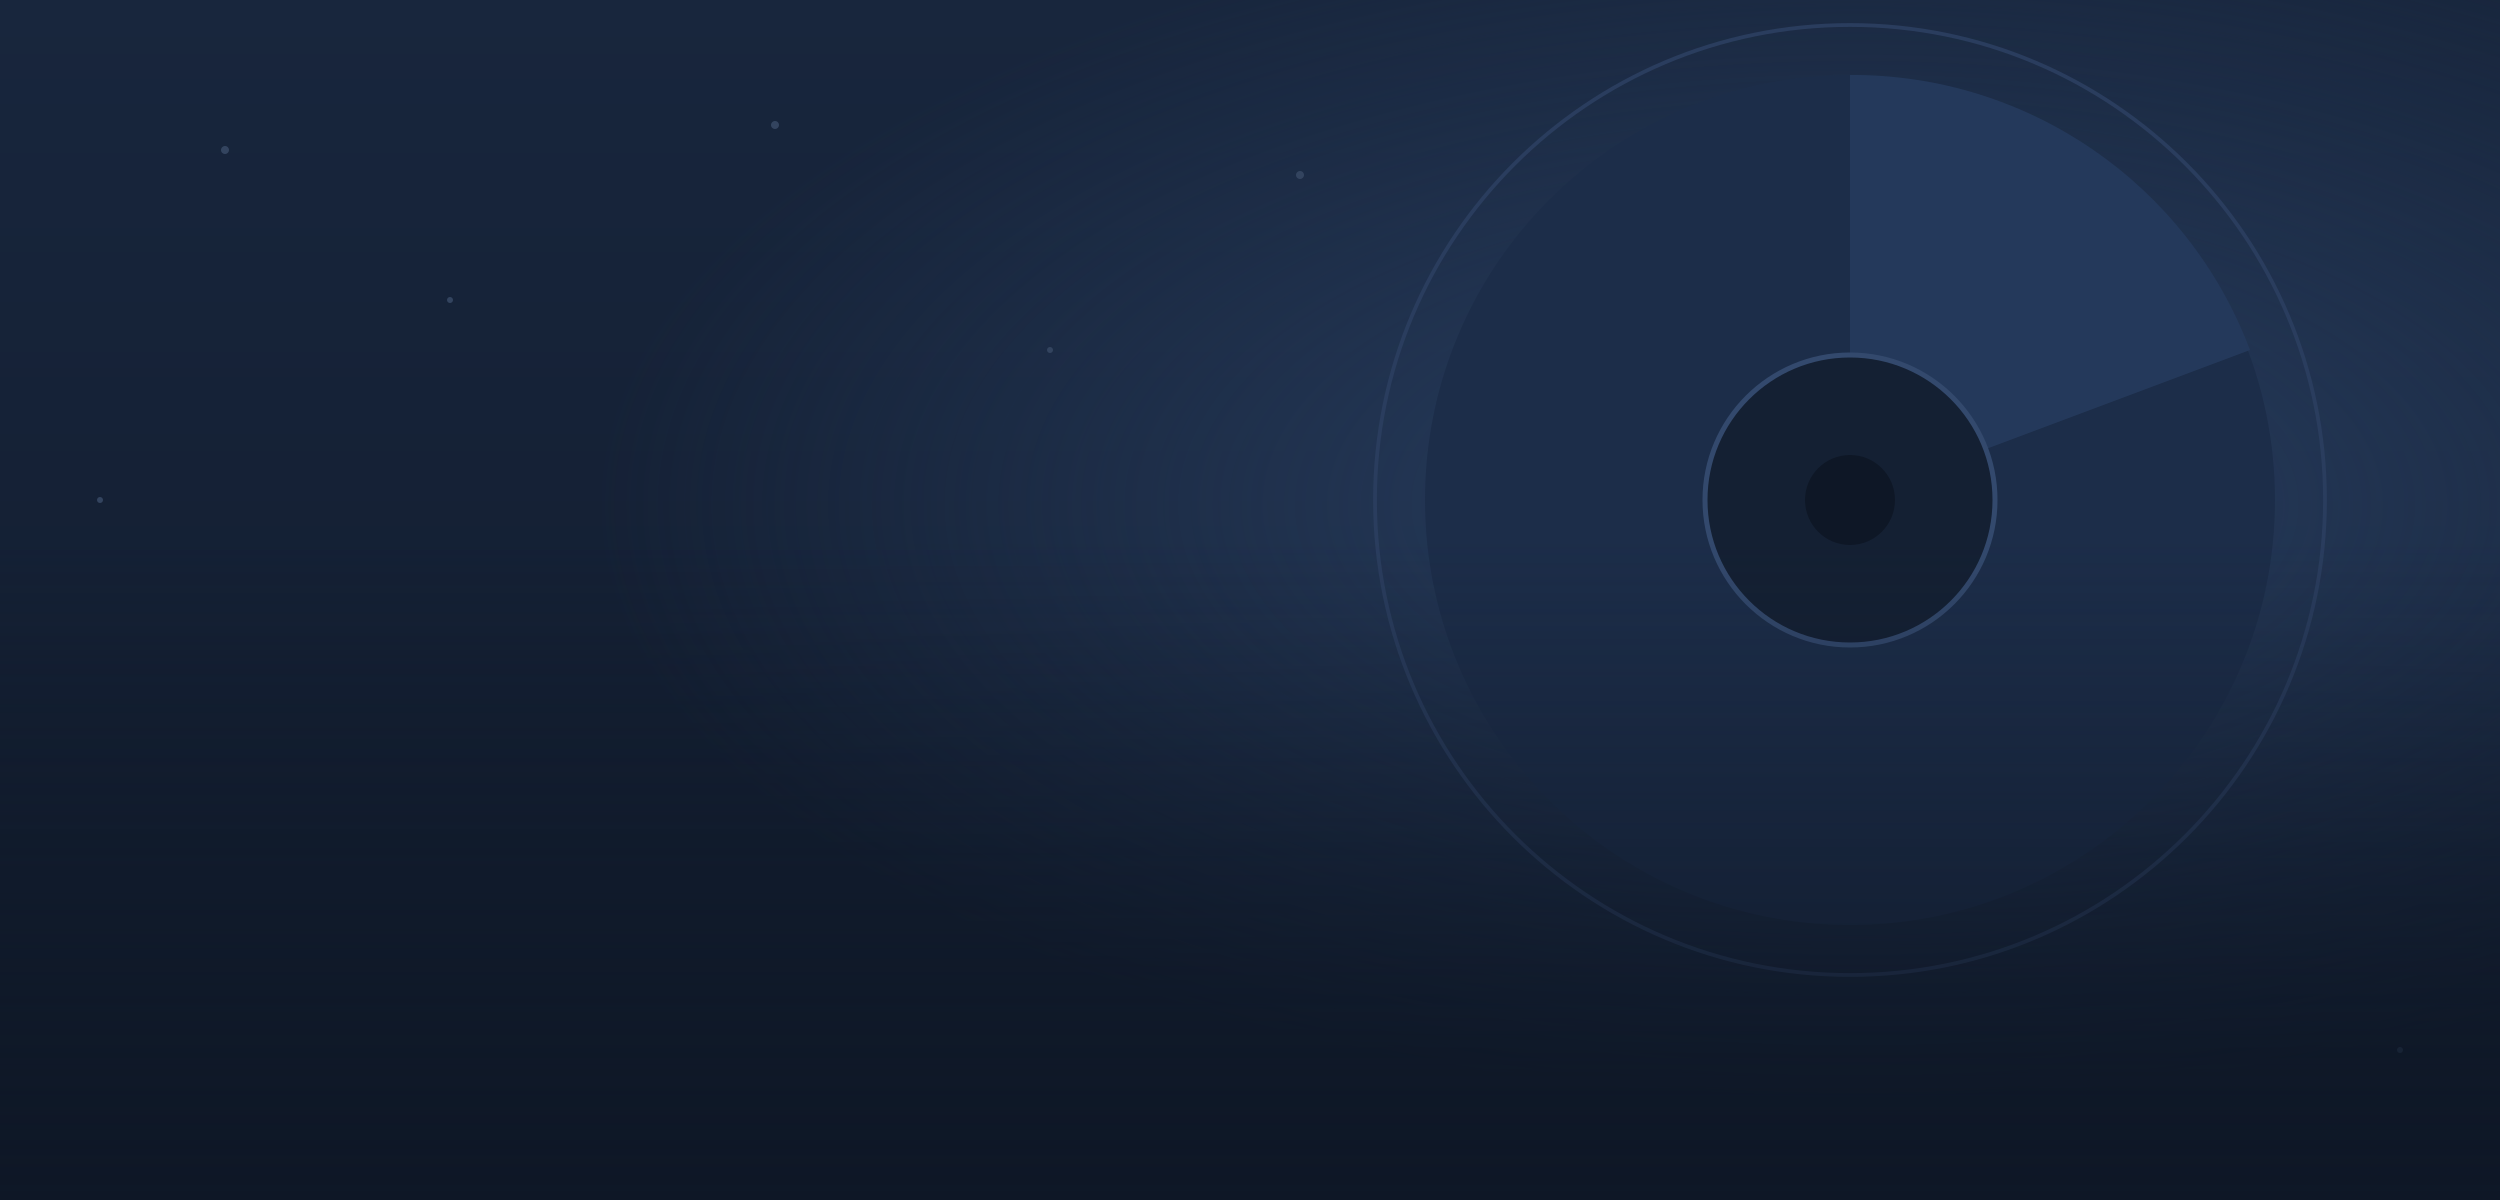
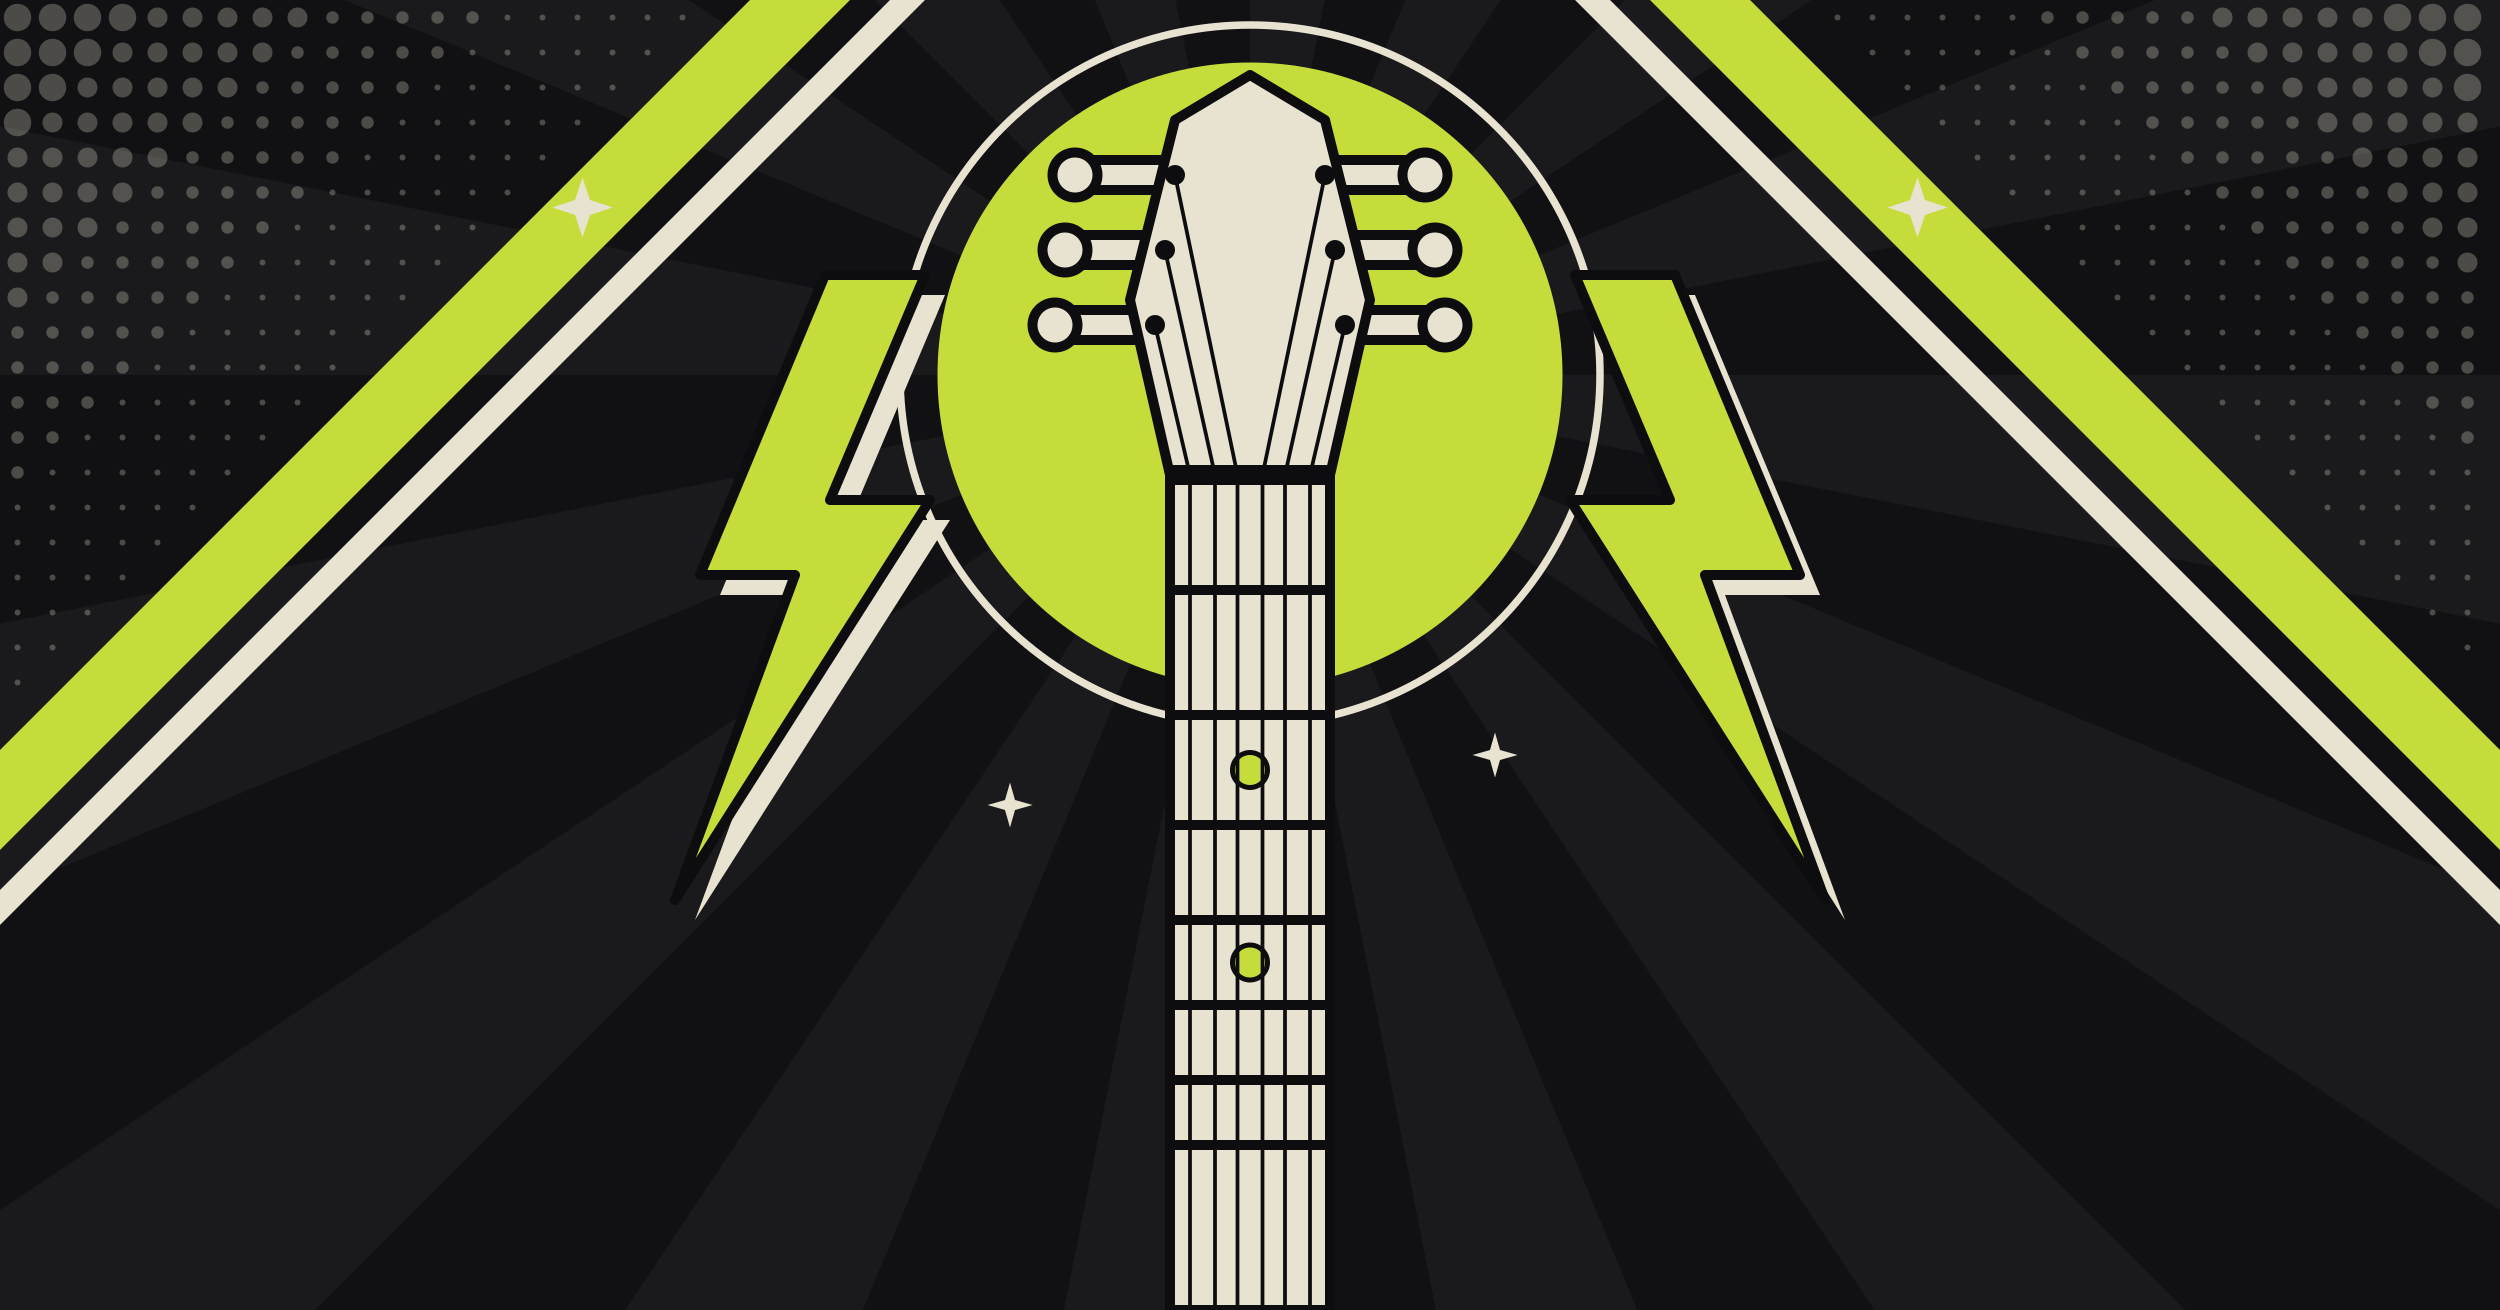
- <svg xmlns="http://www.w3.org/2000/svg" viewBox="0 0 1000 480">
-   <defs>
-     <linearGradient id="sky" x1="0" y1="0" x2="0" y2="1">
-       <stop offset="0" stop-color="#18263D" />
-       <stop offset="1" stop-color="#101A2B" />
-     </linearGradient>
-     <radialGradient id="glow" cx="0.74" cy="0.42" r="0.5">
-       <stop offset="0" stop-color="#2B4266" stop-opacity="0.9" />
-       <stop offset="1" stop-color="#2B4266" stop-opacity="0" />
-     </radialGradient>
-     <linearGradient id="fade" x1="0" y1="0" x2="0" y2="1">
-       <stop offset="0.45" stop-color="#0E1726" stop-opacity="0" />
-       <stop offset="1" stop-color="#0E1726" stop-opacity="0.95" />
-     </linearGradient>
-   </defs>
-   <rect width="1000" height="480" fill="url(#sky)" />
-   <rect width="1000" height="480" fill="url(#glow)" />
-   <g fill="none" stroke="#2A3D5E" stroke-width="1.5">
-     <circle cx="740" cy="200" r="190" />
-     <circle cx="740" cy="200" r="150" stroke-opacity="0.7" />
-     <circle cx="740" cy="200" r="110" stroke-opacity="0.5" />
-   </g>
-   <circle cx="740" cy="200" r="170" fill="#1C2D49" />
-   <path d="M740 30 A170 170 0 0 1 900 140 L740 200 Z" fill="#24395B" />
-   <circle cx="740" cy="200" r="58" fill="#142033" />
-   <circle cx="740" cy="200" r="58" fill="none" stroke="#33496D" stroke-width="2" />
-   <circle cx="740" cy="200" r="18" fill="#0E1726" />
-   <g fill="#33445F">
-     <circle cx="90" cy="60" r="1.6" />
-     <circle cx="180" cy="120" r="1.2" />
-     <circle cx="310" cy="50" r="1.6" />
-     <circle cx="420" cy="140" r="1.2" />
-     <circle cx="520" cy="70" r="1.6" />
-     <circle cx="960" cy="420" r="1.2" />
-     <circle cx="40" cy="200" r="1.2" />
-   </g>
-   <rect width="1000" height="480" fill="url(#fade)" />
+ <svg xmlns="http://www.w3.org/2000/svg" viewBox="0 0 1000 524">
+   <rect width="1000" height="524" fill="#111113" />
+   <g fill="#1A1A1D">
+     <polygon points="500,150 1400,150 1382.7,325.6" />
+     <polygon points="500,150 1331.5,494.4 1248.4,650" />
+     <polygon points="500,150 1136.4,786.4 1000,898.4" />
+     <polygon points="500,150 844.4,981.5 675.6,1032.7" />
+     <polygon points="500,150 500,1050 324.4,1032.7" />
+     <polygon points="500,150 155.6,981.5 0,898.4" />
+     <polygon points="500,150 -136.4,786.4 -248.4,650" />
+     <polygon points="500,150 -331.5,494.4 -382.7,325.6" />
+     <polygon points="500,150 -400,150 -382.7,-25.6" />
+     <polygon points="500,150 -331.5,-194.4 -248.4,-350" />
+     <polygon points="500,150 -136.4,-486.4 0,-598.4" />
+     <polygon points="500,150 155.6,-681.5 324.4,-732.7" />
+     <polygon points="500,150 500,-750 675.6,-732.7" />
+     <polygon points="500,150 844.4,-681.5 1000,-598.4" />
+     <polygon points="500,150 1136.4,-486.4 1248.4,-350" />
+     <polygon points="500,150 1331.5,-194.4 1382.7,-25.6" />
+   </g>
+   <g fill="#E8E2D0" fill-opacity="0.28">
+     <circle cx="7" cy="7" r="5.5" />
+     <circle cx="7" cy="21" r="5.5" />
+     <circle cx="7" cy="35" r="5.5" />
+     <circle cx="7" cy="49" r="5.5" />
+     <circle cx="7" cy="63" r="4" />
+     <circle cx="7" cy="77" r="4" />
+     <circle cx="7" cy="91" r="4" />
+     <circle cx="7" cy="105" r="4" />
+     <circle cx="7" cy="119" r="4" />
+     <circle cx="7" cy="133" r="2.5" />
+     <circle cx="7" cy="147" r="2.5" />
+     <circle cx="7" cy="161" r="2.5" />
+     <circle cx="7" cy="175" r="2.5" />
+     <circle cx="7" cy="189" r="2.5" />
+     <circle cx="7" cy="203" r="1.2" />
+     <circle cx="7" cy="217" r="1.2" />
+     <circle cx="7" cy="231" r="1.2" />
+     <circle cx="7" cy="245" r="1.2" />
+     <circle cx="7" cy="259" r="1.2" />
+     <circle cx="7" cy="273" r="1.2" />
+     <circle cx="21" cy="7" r="5.5" />
+     <circle cx="21" cy="21" r="5.5" />
+     <circle cx="21" cy="35" r="5.5" />
+     <circle cx="21" cy="49" r="4" />
+     <circle cx="21" cy="63" r="4" />
+     <circle cx="21" cy="77" r="4" />
+     <circle cx="21" cy="91" r="4" />
+     <circle cx="21" cy="105" r="4" />
+     <circle cx="21" cy="119" r="2.5" />
+     <circle cx="21" cy="133" r="2.5" />
+     <circle cx="21" cy="147" r="2.5" />
+     <circle cx="21" cy="161" r="2.5" />
+     <circle cx="21" cy="175" r="2.5" />
+     <circle cx="21" cy="189" r="1.2" />
+     <circle cx="21" cy="203" r="1.2" />
+     <circle cx="21" cy="217" r="1.2" />
+     <circle cx="21" cy="231" r="1.2" />
+     <circle cx="21" cy="245" r="1.2" />
+     <circle cx="21" cy="259" r="1.2" />
+     <circle cx="35" cy="7" r="5.5" />
+     <circle cx="35" cy="21" r="5.5" />
+     <circle cx="35" cy="35" r="4" />
+     <circle cx="35" cy="49" r="4" />
+     <circle cx="35" cy="63" r="4" />
+     <circle cx="35" cy="77" r="4" />
+     <circle cx="35" cy="91" r="4" />
+     <circle cx="35" cy="105" r="2.5" />
+     <circle cx="35" cy="119" r="2.5" />
+     <circle cx="35" cy="133" r="2.5" />
+     <circle cx="35" cy="147" r="2.5" />
+     <circle cx="35" cy="161" r="2.5" />
+     <circle cx="35" cy="175" r="1.2" />
+     <circle cx="35" cy="189" r="1.2" />
+     <circle cx="35" cy="203" r="1.2" />
+     <circle cx="35" cy="217" r="1.2" />
+     <circle cx="35" cy="231" r="1.2" />
+     <circle cx="35" cy="245" r="1.2" />
+     <circle cx="49" cy="7" r="5.5" />
+     <circle cx="49" cy="21" r="4" />
+     <circle cx="49" cy="35" r="4" />
+     <circle cx="49" cy="49" r="4" />
+     <circle cx="49" cy="63" r="4" />
+     <circle cx="49" cy="77" r="4" />
+     <circle cx="49" cy="91" r="2.5" />
+     <circle cx="49" cy="105" r="2.5" />
+     <circle cx="49" cy="119" r="2.5" />
+     <circle cx="49" cy="133" r="2.5" />
+     <circle cx="49" cy="147" r="2.5" />
+     <circle cx="49" cy="161" r="1.2" />
+     <circle cx="49" cy="175" r="1.2" />
+     <circle cx="49" cy="189" r="1.2" />
+     <circle cx="49" cy="203" r="1.2" />
+     <circle cx="49" cy="217" r="1.2" />
+     <circle cx="49" cy="231" r="1.2" />
+     <circle cx="63" cy="7" r="4" />
+     <circle cx="63" cy="21" r="4" />
+     <circle cx="63" cy="35" r="4" />
+     <circle cx="63" cy="49" r="4" />
+     <circle cx="63" cy="63" r="4" />
+     <circle cx="63" cy="77" r="2.5" />
+     <circle cx="63" cy="91" r="2.5" />
+     <circle cx="63" cy="105" r="2.5" />
+     <circle cx="63" cy="119" r="2.5" />
+     <circle cx="63" cy="133" r="2.5" />
+     <circle cx="63" cy="147" r="1.2" />
+     <circle cx="63" cy="161" r="1.2" />
+     <circle cx="63" cy="175" r="1.2" />
+     <circle cx="63" cy="189" r="1.2" />
+     <circle cx="63" cy="203" r="1.2" />
+     <circle cx="63" cy="217" r="1.2" />
+     <circle cx="77" cy="7" r="4" />
+     <circle cx="77" cy="21" r="4" />
+     <circle cx="77" cy="35" r="4" />
+     <circle cx="77" cy="49" r="4" />
+     <circle cx="77" cy="63" r="2.5" />
+     <circle cx="77" cy="77" r="2.5" />
+     <circle cx="77" cy="91" r="2.5" />
+     <circle cx="77" cy="105" r="2.5" />
+     <circle cx="77" cy="119" r="2.5" />
+     <circle cx="77" cy="133" r="1.2" />
+     <circle cx="77" cy="147" r="1.2" />
+     <circle cx="77" cy="161" r="1.2" />
+     <circle cx="77" cy="175" r="1.2" />
+     <circle cx="77" cy="189" r="1.2" />
+     <circle cx="77" cy="203" r="1.2" />
+     <circle cx="91" cy="7" r="4" />
+     <circle cx="91" cy="21" r="4" />
+     <circle cx="91" cy="35" r="4" />
+     <circle cx="91" cy="49" r="2.5" />
+     <circle cx="91" cy="63" r="2.5" />
+     <circle cx="91" cy="77" r="2.5" />
+     <circle cx="91" cy="91" r="2.5" />
+     <circle cx="91" cy="105" r="2.5" />
+     <circle cx="91" cy="119" r="1.2" />
+     <circle cx="91" cy="133" r="1.2" />
+     <circle cx="91" cy="147" r="1.2" />
+     <circle cx="91" cy="161" r="1.2" />
+     <circle cx="91" cy="175" r="1.2" />
+     <circle cx="91" cy="189" r="1.2" />
+     <circle cx="105" cy="7" r="4" />
+     <circle cx="105" cy="21" r="4" />
+     <circle cx="105" cy="35" r="2.5" />
+     <circle cx="105" cy="49" r="2.5" />
+     <circle cx="105" cy="63" r="2.5" />
+     <circle cx="105" cy="77" r="2.5" />
+     <circle cx="105" cy="91" r="2.5" />
+     <circle cx="105" cy="105" r="1.2" />
+     <circle cx="105" cy="119" r="1.2" />
+     <circle cx="105" cy="133" r="1.2" />
+     <circle cx="105" cy="147" r="1.2" />
+     <circle cx="105" cy="161" r="1.2" />
+     <circle cx="105" cy="175" r="1.2" />
+     <circle cx="119" cy="7" r="4" />
+     <circle cx="119" cy="21" r="2.5" />
+     <circle cx="119" cy="35" r="2.5" />
+     <circle cx="119" cy="49" r="2.5" />
+     <circle cx="119" cy="63" r="2.5" />
+     <circle cx="119" cy="77" r="2.5" />
+     <circle cx="119" cy="91" r="1.2" />
+     <circle cx="119" cy="105" r="1.2" />
+     <circle cx="119" cy="119" r="1.2" />
+     <circle cx="119" cy="133" r="1.2" />
+     <circle cx="119" cy="147" r="1.2" />
+     <circle cx="119" cy="161" r="1.2" />
+     <circle cx="133" cy="7" r="2.5" />
+     <circle cx="133" cy="21" r="2.5" />
+     <circle cx="133" cy="35" r="2.5" />
+     <circle cx="133" cy="49" r="2.5" />
+     <circle cx="133" cy="63" r="2.5" />
+     <circle cx="133" cy="77" r="1.2" />
+     <circle cx="133" cy="91" r="1.2" />
+     <circle cx="133" cy="105" r="1.2" />
+     <circle cx="133" cy="119" r="1.2" />
+     <circle cx="133" cy="133" r="1.2" />
+     <circle cx="133" cy="147" r="1.2" />
+     <circle cx="147" cy="7" r="2.5" />
+     <circle cx="147" cy="21" r="2.5" />
+     <circle cx="147" cy="35" r="2.5" />
+     <circle cx="147" cy="49" r="2.5" />
+     <circle cx="147" cy="63" r="1.2" />
+     <circle cx="147" cy="77" r="1.2" />
+     <circle cx="147" cy="91" r="1.2" />
+     <circle cx="147" cy="105" r="1.2" />
+     <circle cx="147" cy="119" r="1.2" />
+     <circle cx="147" cy="133" r="1.2" />
+     <circle cx="161" cy="7" r="2.5" />
+     <circle cx="161" cy="21" r="2.5" />
+     <circle cx="161" cy="35" r="2.5" />
+     <circle cx="161" cy="49" r="1.2" />
+     <circle cx="161" cy="63" r="1.2" />
+     <circle cx="161" cy="77" r="1.2" />
+     <circle cx="161" cy="91" r="1.2" />
+     <circle cx="161" cy="105" r="1.2" />
+     <circle cx="161" cy="119" r="1.2" />
+     <circle cx="175" cy="7" r="2.5" />
+     <circle cx="175" cy="21" r="2.5" />
+     <circle cx="175" cy="35" r="1.2" />
+     <circle cx="175" cy="49" r="1.2" />
+     <circle cx="175" cy="63" r="1.2" />
+     <circle cx="175" cy="77" r="1.2" />
+     <circle cx="175" cy="91" r="1.2" />
+     <circle cx="175" cy="105" r="1.2" />
+     <circle cx="189" cy="7" r="2.5" />
+     <circle cx="189" cy="21" r="1.2" />
+     <circle cx="189" cy="35" r="1.2" />
+     <circle cx="189" cy="49" r="1.2" />
+     <circle cx="189" cy="63" r="1.2" />
+     <circle cx="189" cy="77" r="1.2" />
+     <circle cx="189" cy="91" r="1.2" />
+     <circle cx="203" cy="7" r="1.2" />
+     <circle cx="203" cy="21" r="1.2" />
+     <circle cx="203" cy="35" r="1.2" />
+     <circle cx="203" cy="49" r="1.2" />
+     <circle cx="203" cy="63" r="1.2" />
+     <circle cx="203" cy="77" r="1.2" />
+     <circle cx="217" cy="7" r="1.2" />
+     <circle cx="217" cy="21" r="1.2" />
+     <circle cx="217" cy="35" r="1.2" />
+     <circle cx="217" cy="49" r="1.2" />
+     <circle cx="217" cy="63" r="1.2" />
+     <circle cx="231" cy="7" r="1.2" />
+     <circle cx="231" cy="21" r="1.2" />
+     <circle cx="231" cy="35" r="1.2" />
+     <circle cx="231" cy="49" r="1.2" />
+     <circle cx="245" cy="7" r="1.2" />
+     <circle cx="245" cy="21" r="1.2" />
+     <circle cx="245" cy="35" r="1.2" />
+     <circle cx="259" cy="7" r="1.2" />
+     <circle cx="259" cy="21" r="1.2" />
+     <circle cx="273" cy="7" r="1.2" />
+     <circle cx="735" cy="7" r="1.2" />
+     <circle cx="749" cy="7" r="1.2" />
+     <circle cx="749" cy="21" r="1.2" />
+     <circle cx="763" cy="7" r="1.2" />
+     <circle cx="763" cy="21" r="1.2" />
+     <circle cx="763" cy="35" r="1.2" />
+     <circle cx="777" cy="7" r="1.2" />
+     <circle cx="777" cy="21" r="1.2" />
+     <circle cx="777" cy="35" r="1.2" />
+     <circle cx="777" cy="49" r="1.2" />
+     <circle cx="791" cy="7" r="1.2" />
+     <circle cx="791" cy="21" r="1.2" />
+     <circle cx="791" cy="35" r="1.2" />
+     <circle cx="791" cy="49" r="1.2" />
+     <circle cx="791" cy="63" r="1.2" />
+     <circle cx="805" cy="7" r="1.2" />
+     <circle cx="805" cy="21" r="1.2" />
+     <circle cx="805" cy="35" r="1.2" />
+     <circle cx="805" cy="49" r="1.2" />
+     <circle cx="805" cy="63" r="1.2" />
+     <circle cx="805" cy="77" r="1.2" />
+     <circle cx="819" cy="7" r="2.5" />
+     <circle cx="819" cy="21" r="1.2" />
+     <circle cx="819" cy="35" r="1.2" />
+     <circle cx="819" cy="49" r="1.2" />
+     <circle cx="819" cy="63" r="1.2" />
+     <circle cx="819" cy="77" r="1.2" />
+     <circle cx="819" cy="91" r="1.2" />
+     <circle cx="833" cy="7" r="2.5" />
+     <circle cx="833" cy="21" r="2.5" />
+     <circle cx="833" cy="35" r="1.2" />
+     <circle cx="833" cy="49" r="1.2" />
+     <circle cx="833" cy="63" r="1.2" />
+     <circle cx="833" cy="77" r="1.2" />
+     <circle cx="833" cy="91" r="1.2" />
+     <circle cx="833" cy="105" r="1.2" />
+     <circle cx="847" cy="7" r="2.5" />
+     <circle cx="847" cy="21" r="2.5" />
+     <circle cx="847" cy="35" r="2.5" />
+     <circle cx="847" cy="49" r="1.2" />
+     <circle cx="847" cy="63" r="1.2" />
+     <circle cx="847" cy="77" r="1.2" />
+     <circle cx="847" cy="91" r="1.2" />
+     <circle cx="847" cy="105" r="1.2" />
+     <circle cx="847" cy="119" r="1.2" />
+     <circle cx="861" cy="7" r="2.5" />
+     <circle cx="861" cy="21" r="2.5" />
+     <circle cx="861" cy="35" r="2.5" />
+     <circle cx="861" cy="49" r="2.5" />
+     <circle cx="861" cy="63" r="1.2" />
+     <circle cx="861" cy="77" r="1.2" />
+     <circle cx="861" cy="91" r="1.2" />
+     <circle cx="861" cy="105" r="1.2" />
+     <circle cx="861" cy="119" r="1.2" />
+     <circle cx="861" cy="133" r="1.2" />
+     <circle cx="875" cy="7" r="2.5" />
+     <circle cx="875" cy="21" r="2.5" />
+     <circle cx="875" cy="35" r="2.5" />
+     <circle cx="875" cy="49" r="2.5" />
+     <circle cx="875" cy="63" r="2.5" />
+     <circle cx="875" cy="77" r="1.2" />
+     <circle cx="875" cy="91" r="1.2" />
+     <circle cx="875" cy="105" r="1.2" />
+     <circle cx="875" cy="119" r="1.2" />
+     <circle cx="875" cy="133" r="1.2" />
+     <circle cx="875" cy="147" r="1.2" />
+     <circle cx="889" cy="7" r="4" />
+     <circle cx="889" cy="21" r="2.5" />
+     <circle cx="889" cy="35" r="2.5" />
+     <circle cx="889" cy="49" r="2.5" />
+     <circle cx="889" cy="63" r="2.5" />
+     <circle cx="889" cy="77" r="2.5" />
+     <circle cx="889" cy="91" r="1.2" />
+     <circle cx="889" cy="105" r="1.2" />
+     <circle cx="889" cy="119" r="1.2" />
+     <circle cx="889" cy="133" r="1.2" />
+     <circle cx="889" cy="147" r="1.2" />
+     <circle cx="889" cy="161" r="1.2" />
+     <circle cx="903" cy="7" r="4" />
+     <circle cx="903" cy="21" r="4" />
+     <circle cx="903" cy="35" r="2.5" />
+     <circle cx="903" cy="49" r="2.5" />
+     <circle cx="903" cy="63" r="2.5" />
+     <circle cx="903" cy="77" r="2.5" />
+     <circle cx="903" cy="91" r="2.5" />
+     <circle cx="903" cy="105" r="1.2" />
+     <circle cx="903" cy="119" r="1.2" />
+     <circle cx="903" cy="133" r="1.2" />
+     <circle cx="903" cy="147" r="1.2" />
+     <circle cx="903" cy="161" r="1.2" />
+     <circle cx="903" cy="175" r="1.2" />
+     <circle cx="917" cy="7" r="4" />
+     <circle cx="917" cy="21" r="4" />
+     <circle cx="917" cy="35" r="4" />
+     <circle cx="917" cy="49" r="2.5" />
+     <circle cx="917" cy="63" r="2.5" />
+     <circle cx="917" cy="77" r="2.5" />
+     <circle cx="917" cy="91" r="2.5" />
+     <circle cx="917" cy="105" r="2.5" />
+     <circle cx="917" cy="119" r="1.2" />
+     <circle cx="917" cy="133" r="1.2" />
+     <circle cx="917" cy="147" r="1.2" />
+     <circle cx="917" cy="161" r="1.2" />
+     <circle cx="917" cy="175" r="1.2" />
+     <circle cx="917" cy="189" r="1.2" />
+     <circle cx="931" cy="7" r="4" />
+     <circle cx="931" cy="21" r="4" />
+     <circle cx="931" cy="35" r="4" />
+     <circle cx="931" cy="49" r="4" />
+     <circle cx="931" cy="63" r="2.5" />
+     <circle cx="931" cy="77" r="2.5" />
+     <circle cx="931" cy="91" r="2.5" />
+     <circle cx="931" cy="105" r="2.5" />
+     <circle cx="931" cy="119" r="2.5" />
+     <circle cx="931" cy="133" r="1.2" />
+     <circle cx="931" cy="147" r="1.2" />
+     <circle cx="931" cy="161" r="1.2" />
+     <circle cx="931" cy="175" r="1.2" />
+     <circle cx="931" cy="189" r="1.2" />
+     <circle cx="931" cy="203" r="1.2" />
+     <circle cx="945" cy="7" r="4" />
+     <circle cx="945" cy="21" r="4" />
+     <circle cx="945" cy="35" r="4" />
+     <circle cx="945" cy="49" r="4" />
+     <circle cx="945" cy="63" r="4" />
+     <circle cx="945" cy="77" r="2.5" />
+     <circle cx="945" cy="91" r="2.5" />
+     <circle cx="945" cy="105" r="2.5" />
+     <circle cx="945" cy="119" r="2.5" />
+     <circle cx="945" cy="133" r="2.5" />
+     <circle cx="945" cy="147" r="1.2" />
+     <circle cx="945" cy="161" r="1.2" />
+     <circle cx="945" cy="175" r="1.2" />
+     <circle cx="945" cy="189" r="1.2" />
+     <circle cx="945" cy="203" r="1.2" />
+     <circle cx="945" cy="217" r="1.2" />
+     <circle cx="959" cy="7" r="5.5" />
+     <circle cx="959" cy="21" r="4" />
+     <circle cx="959" cy="35" r="4" />
+     <circle cx="959" cy="49" r="4" />
+     <circle cx="959" cy="63" r="4" />
+     <circle cx="959" cy="77" r="4" />
+     <circle cx="959" cy="91" r="2.5" />
+     <circle cx="959" cy="105" r="2.5" />
+     <circle cx="959" cy="119" r="2.5" />
+     <circle cx="959" cy="133" r="2.5" />
+     <circle cx="959" cy="147" r="2.5" />
+     <circle cx="959" cy="161" r="1.2" />
+     <circle cx="959" cy="175" r="1.2" />
+     <circle cx="959" cy="189" r="1.2" />
+     <circle cx="959" cy="203" r="1.2" />
+     <circle cx="959" cy="217" r="1.2" />
+     <circle cx="959" cy="231" r="1.2" />
+     <circle cx="973" cy="7" r="5.5" />
+     <circle cx="973" cy="21" r="5.5" />
+     <circle cx="973" cy="35" r="4" />
+     <circle cx="973" cy="49" r="4" />
+     <circle cx="973" cy="63" r="4" />
+     <circle cx="973" cy="77" r="4" />
+     <circle cx="973" cy="91" r="4" />
+     <circle cx="973" cy="105" r="2.5" />
+     <circle cx="973" cy="119" r="2.5" />
+     <circle cx="973" cy="133" r="2.5" />
+     <circle cx="973" cy="147" r="2.5" />
+     <circle cx="973" cy="161" r="2.5" />
+     <circle cx="973" cy="175" r="1.2" />
+     <circle cx="973" cy="189" r="1.2" />
+     <circle cx="973" cy="203" r="1.2" />
+     <circle cx="973" cy="217" r="1.2" />
+     <circle cx="973" cy="231" r="1.2" />
+     <circle cx="973" cy="245" r="1.2" />
+     <circle cx="987" cy="7" r="5.5" />
+     <circle cx="987" cy="21" r="5.5" />
+     <circle cx="987" cy="35" r="5.5" />
+     <circle cx="987" cy="49" r="4" />
+     <circle cx="987" cy="63" r="4" />
+     <circle cx="987" cy="77" r="4" />
+     <circle cx="987" cy="91" r="4" />
+     <circle cx="987" cy="105" r="4" />
+     <circle cx="987" cy="119" r="2.5" />
+     <circle cx="987" cy="133" r="2.5" />
+     <circle cx="987" cy="147" r="2.5" />
+     <circle cx="987" cy="161" r="2.5" />
+     <circle cx="987" cy="175" r="2.5" />
+     <circle cx="987" cy="189" r="1.2" />
+     <circle cx="987" cy="203" r="1.2" />
+     <circle cx="987" cy="217" r="1.2" />
+     <circle cx="987" cy="231" r="1.2" />
+     <circle cx="987" cy="245" r="1.2" />
+     <circle cx="987" cy="259" r="1.2" />
+   </g>
+   <polygon points="0,300 300,0 340,0 0,340" fill="#C5DC3A" />
+   <polygon points="0,356 356,0 370,0 0,370" fill="#E8E2D0" />
+   <polygon points="1000,300 700,0 660,0 1000,340" fill="#C5DC3A" />
+   <polygon points="1000,356 644,0 630,0 1000,370" fill="#E8E2D0" />
+   <circle cx="500" cy="150" r="140" fill="none" stroke="#E8E2D0" stroke-width="3" />
+   <circle cx="500" cy="150" r="125" fill="#C5DC3A" />
+   <polygon points="338,118 288,238 326,238 278,368 380,208 340,208 378,118" fill="#E8E2D0" />
+   <polygon points="330,110 280,230 318,230 270,360 372,200 332,200 370,110" fill="#C5DC3A" stroke="#0D0D0F" stroke-width="4" stroke-linejoin="round" />
+   <polygon points="678,118 728,238 690,238 738,368 636,208 676,208 638,118" fill="#E8E2D0" />
+   <polygon points="670,110 720,230 682,230 730,360 628,200 668,200 630,110" fill="#C5DC3A" stroke="#0D0D0F" stroke-width="4" stroke-linejoin="round" />
+   <rect x="468" y="190" width="64" height="334" fill="#E8E2D0" stroke="#0D0D0F" stroke-width="4" />
+   <g stroke="#0D0D0F" stroke-width="4">
+     <path d="M468 236 H532" />
+     <path d="M468 286 H532" />
+     <path d="M468 330 H532" />
+     <path d="M468 368 H532" />
+     <path d="M468 402 H532" />
+     <path d="M468 432 H532" />
+     <path d="M468 458 H532" />
+   </g>
+   <g fill="#C5DC3A" stroke="#0D0D0F" stroke-width="2">
+     <circle cx="500" cy="308" r="7" />
+     <circle cx="500" cy="385" r="7" />
+   </g>
+   <g fill="#E8E2D0" stroke="#0D0D0F" stroke-width="4" stroke-linejoin="round">
+     <rect x="434" y="64" width="34" height="12" rx="2" />
+     <rect x="430" y="94" width="32" height="12" rx="2" />
+     <rect x="426" y="124" width="32" height="12" rx="2" />
+     <rect x="532" y="64" width="34" height="12" rx="2" />
+     <rect x="538" y="94" width="32" height="12" rx="2" />
+     <rect x="542" y="124" width="32" height="12" rx="2" />
+     <circle cx="430" cy="70" r="9" />
+     <circle cx="426" cy="100" r="9" />
+     <circle cx="422" cy="130" r="9" />
+     <circle cx="570" cy="70" r="9" />
+     <circle cx="574" cy="100" r="9" />
+     <circle cx="578" cy="130" r="9" />
+     <polygon points="468,190 452,120 470,48 500,30 530,48 548,120 532,190" />
+   </g>
+   <rect x="468" y="186" width="64" height="8" fill="#0D0D0F" />
+   <g fill="#0D0D0F">
+     <circle cx="470" cy="70" r="4" />
+     <circle cx="466" cy="100" r="4" />
+     <circle cx="462" cy="130" r="4" />
+     <circle cx="530" cy="70" r="4" />
+     <circle cx="534" cy="100" r="4" />
+     <circle cx="538" cy="130" r="4" />
+   </g>
+   <g stroke="#0D0D0F" stroke-width="1.5">
+     <path d="M476 190 L462 130" />
+     <path d="M486 190 L466 100" />
+     <path d="M495 190 L470 70" />
+     <path d="M505 190 L530 70" />
+     <path d="M514 190 L534 100" />
+     <path d="M524 190 L538 130" />
+     <path d="M476 194 V524" />
+     <path d="M486 194 V524" />
+     <path d="M495 194 V524" />
+     <path d="M505 194 V524" />
+     <path d="M514 194 V524" />
+     <path d="M524 194 V524" />
+   </g>
+   <g fill="#E8E2D0">
+     <path d="M230 80 l3 -9 l3 9 l9 3 l-9 3 l-3 9 l-3 -9 l-9 -3 z" />
+     <path d="M764 80 l3 -9 l3 9 l9 3 l-9 3 l-3 9 l-3 -9 l-9 -3 z" />
+     <path d="M402 320 l2 -7 l2 7 l7 2 l-7 2 l-2 7 l-2 -7 l-7 -2 z" />
+     <path d="M596 300 l2 -7 l2 7 l7 2 l-7 2 l-2 7 l-2 -7 l-7 -2 z" />
+   </g>
</svg>
